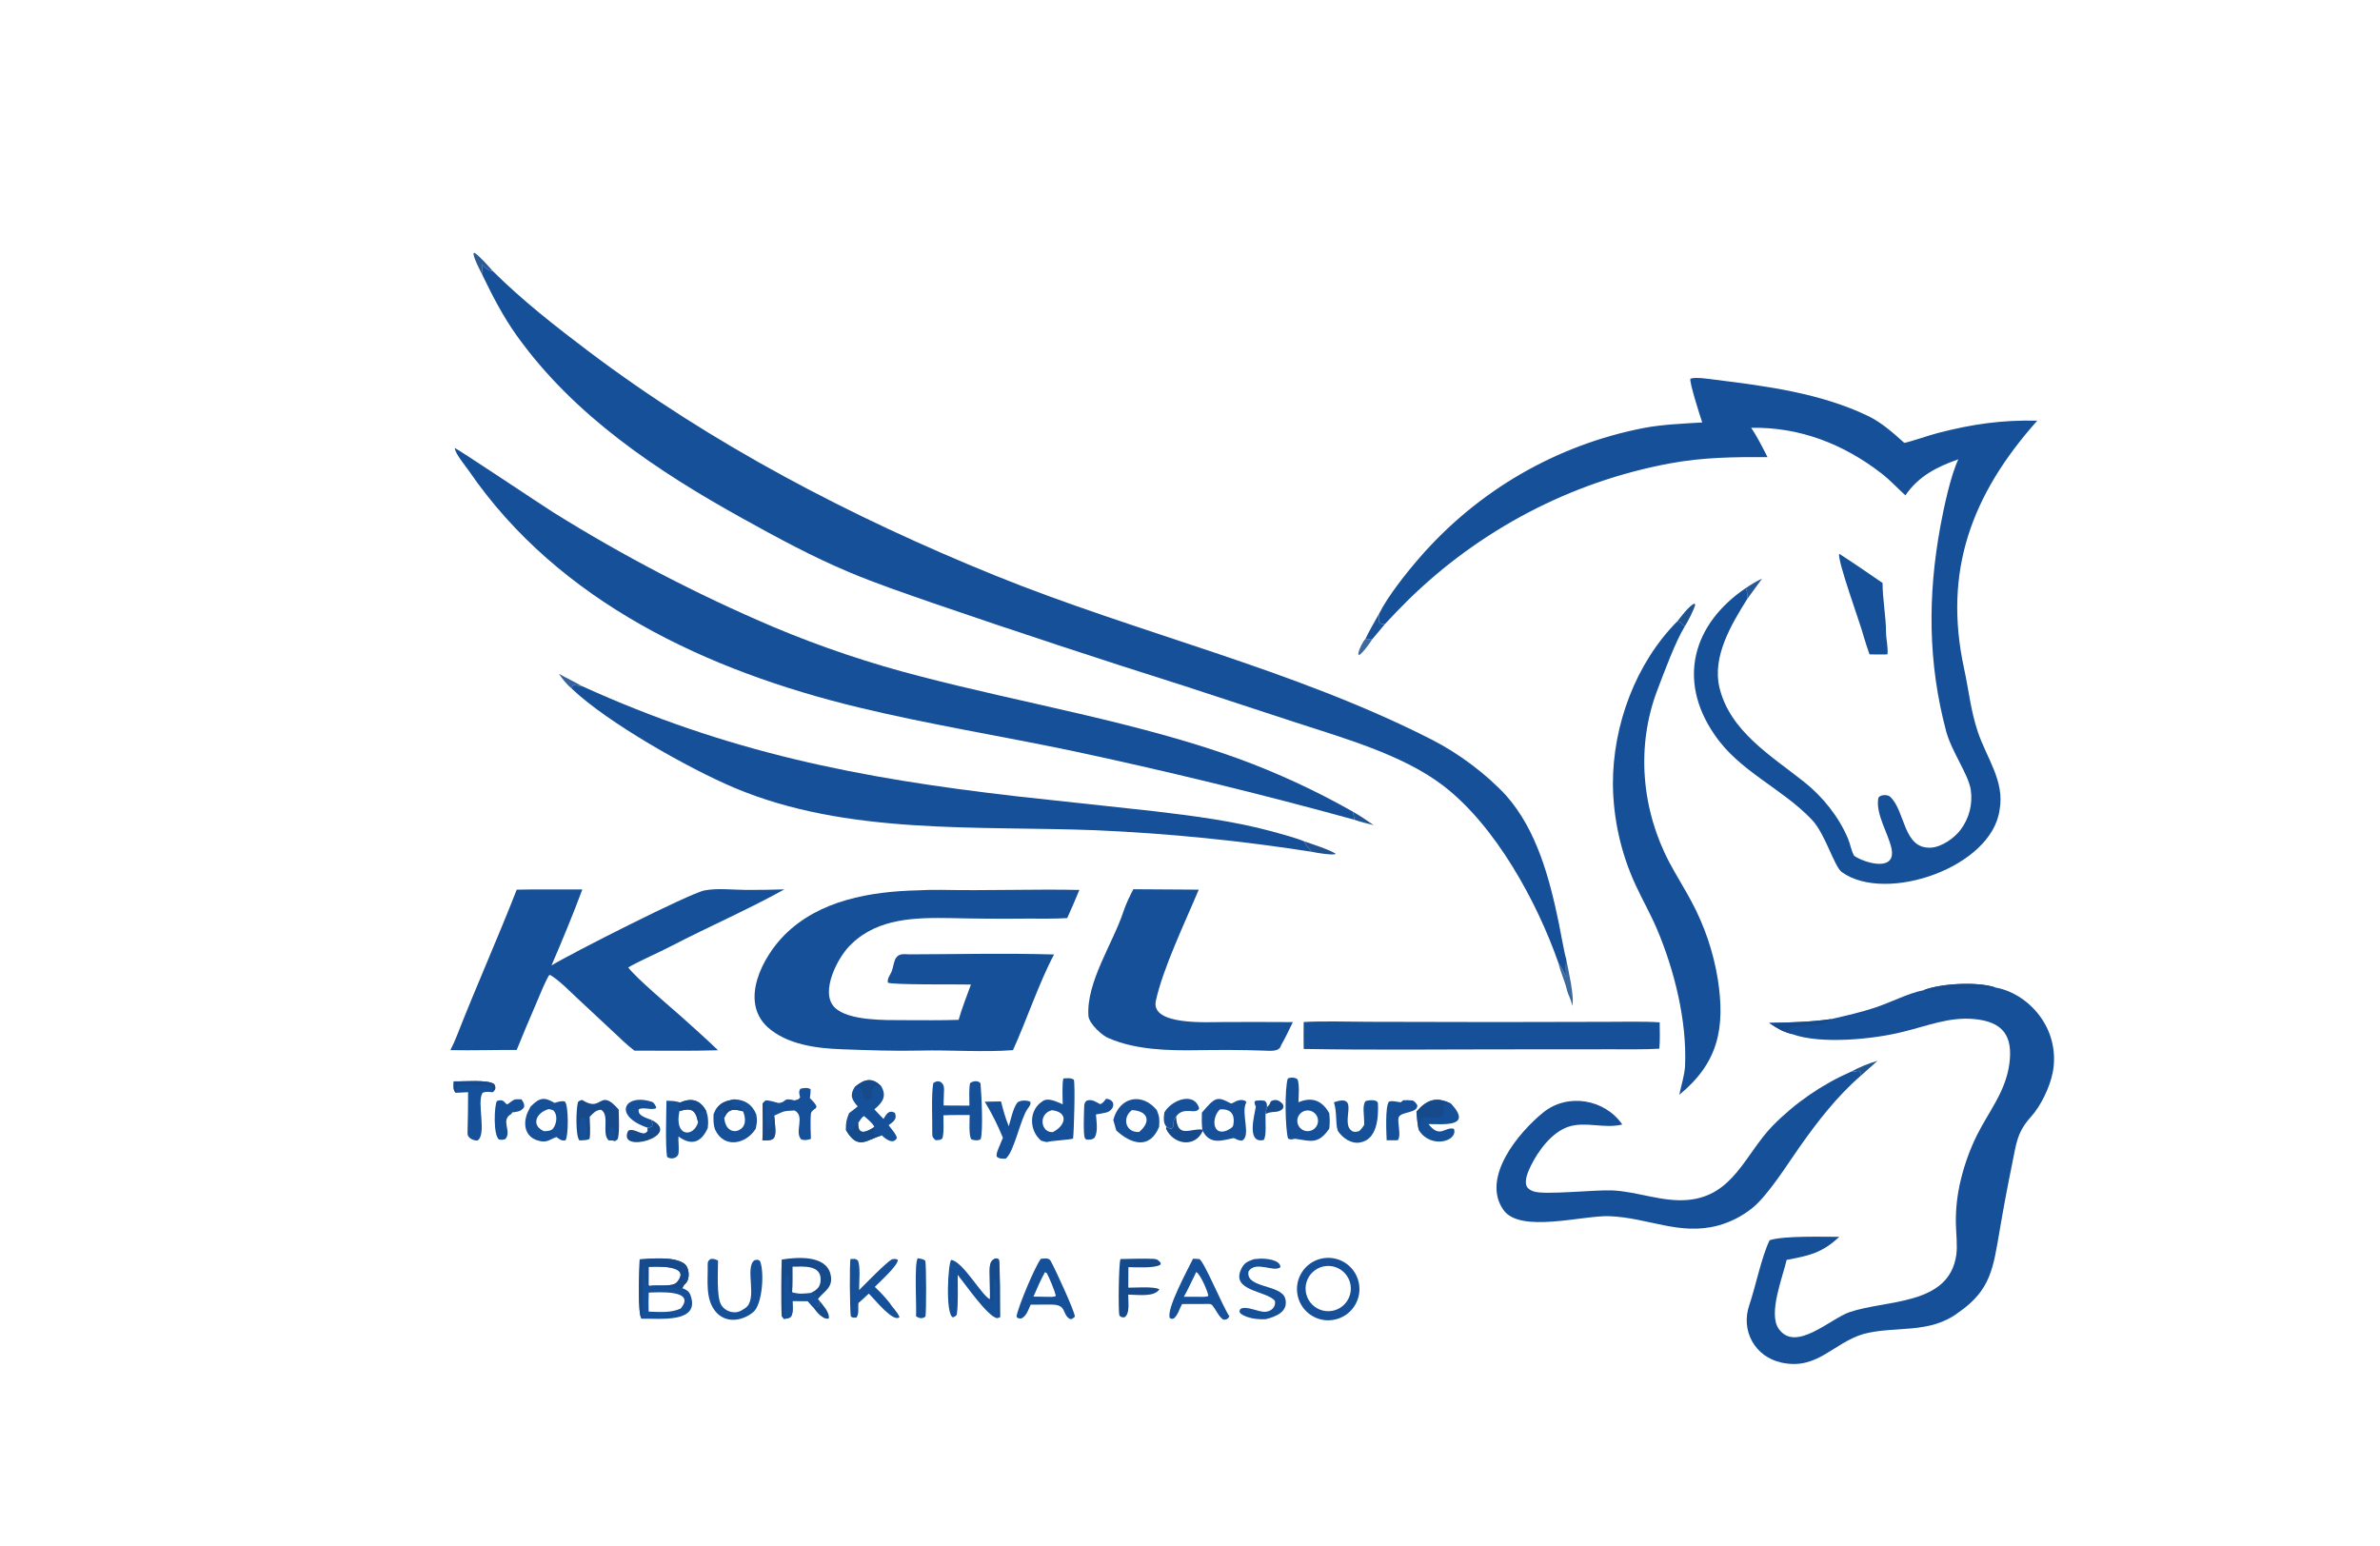
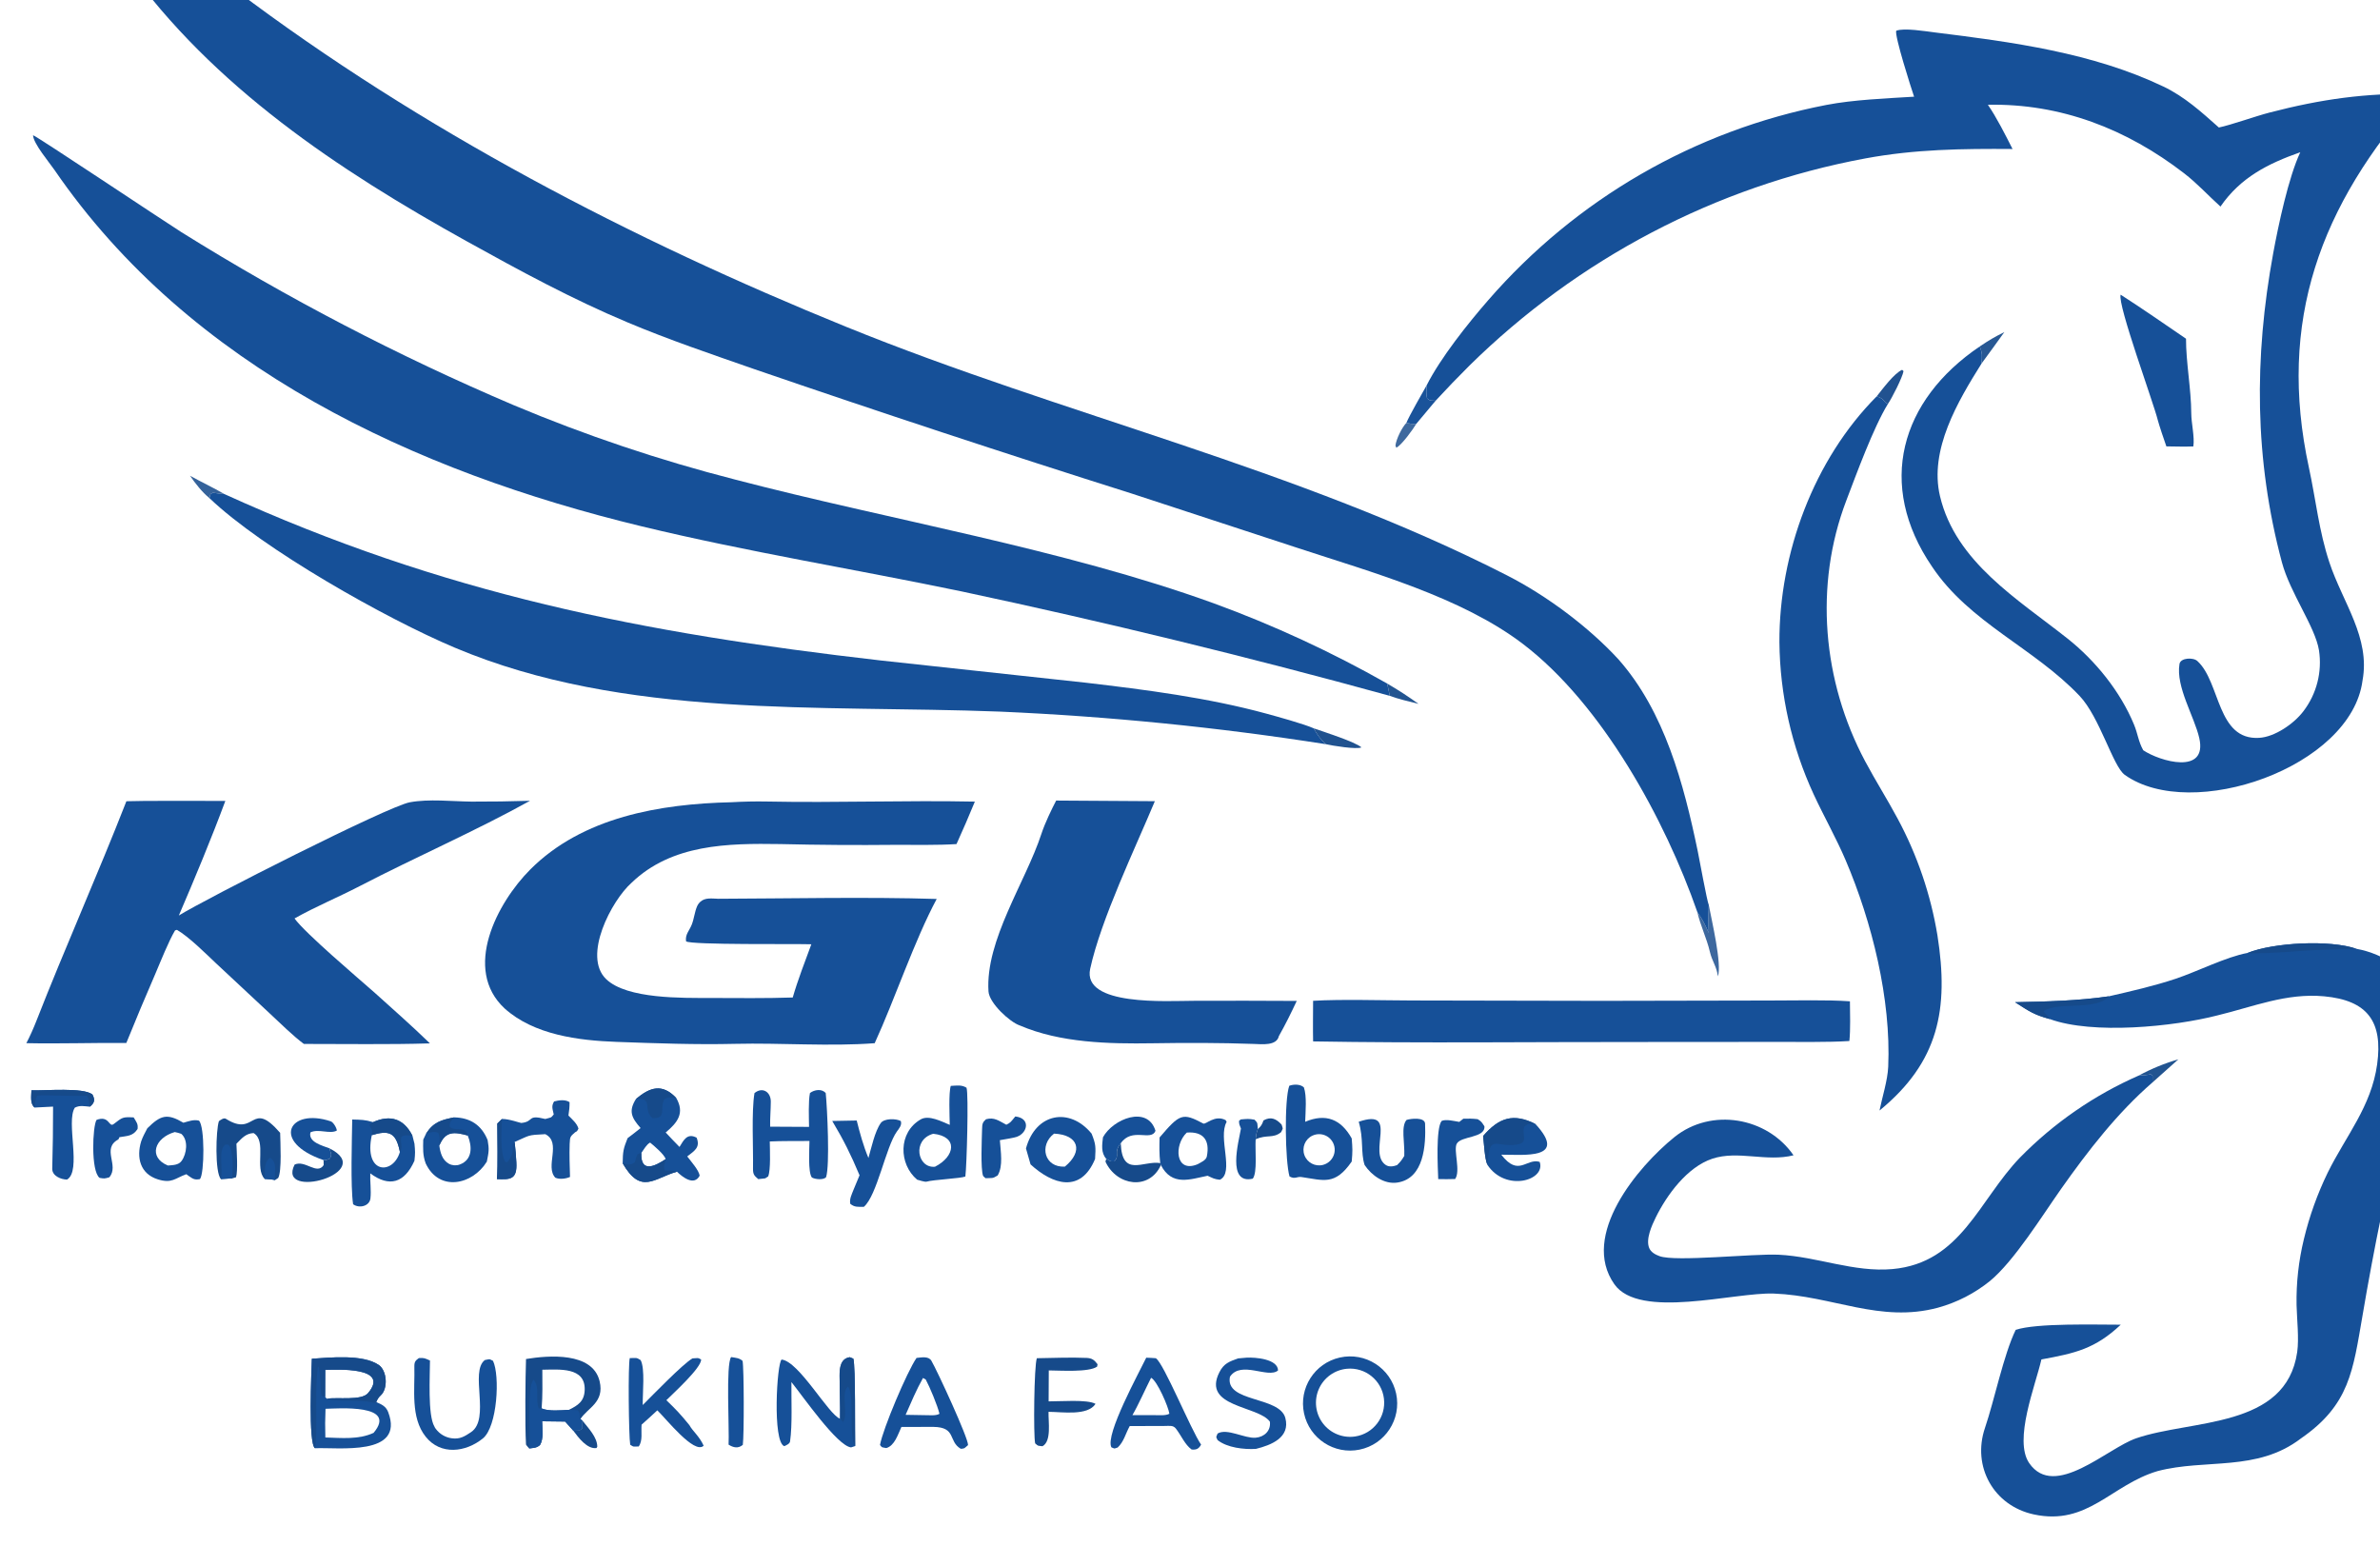
- <svg xmlns="http://www.w3.org/2000/svg" width="2562" height="1664" viewBox="0 0 2562 1664">
+ <svg xmlns="http://www.w3.org/2000/svg" width="2562" height="1664" viewBox="466 406 1699 1063">
  <path fill="#165098" d="M519.431 296.321C519.608 291.975 518.849 289.051 518.634 284.563C522.106 288.444 525.334 291.214 530.612 291.931C562.471 323.597 598.232 351.546 634.037 378.563C766.442 478.471 916.746 556.789 1070.17 619.124C1225.41 682.195 1392.02 720.008 1541.82 796.516C1570.04 810.927 1599.9 833.153 1621.35 856.442C1654.38 893.826 1667.97 945.439 1677.91 993.171C1679.34 1000.06 1684.41 1028.32 1685.86 1031.92C1685.48 1039.26 1685.5 1044.35 1685.81 1051.7C1682.88 1045.24 1681.69 1042.67 1677.69 1036.91C1654.65 970.79 1609.77 888.644 1553.29 845.555C1509.22 811.928 1445.08 794.285 1392.39 776.945L1273.99 738.13C1183.58 709.553 1093.53 679.862 1003.85 649.065C973.703 638.528 943.762 628.435 914.268 616.024C874.47 599.341 836.987 578.978 799.293 558.062C707.678 507.226 618.081 447.737 556.286 361.311C541.704 340.917 530.273 318.813 519.431 296.321Z" />
  <path fill="#165098" d="M1832.4 454.777C1830.29 448.645 1818.38 411.298 1819.64 407.706C1825.18 405.5 1840.89 408.125 1847.28 408.914C1902.26 415.695 1959.95 423.432 2010.4 447.556C2025.6 454.824 2037.53 465.722 2049.97 476.774C2058.48 475.028 2075.95 468.753 2086.19 466.098C2123.27 456.486 2154.9 452.026 2193.09 452.832C2122.08 532.465 2091.64 615.207 2114.26 719.63C2119.27 742.741 2121.37 764.718 2128.91 787.373C2138.41 815.947 2158.18 840.878 2152.53 871.541C2144.48 933.581 2030.49 972.926 1982.81 938.932C1974.37 932.918 1964.98 897.768 1950.55 882.548C1917.88 848.085 1872.06 830.462 1845.17 790.201C1805.39 731.826 1822.41 671.593 1879.28 633.082C1881.26 638.223 1880.92 639.894 1880.59 645.221C1863.64 672.253 1843.07 706.878 1850.89 739.94C1862.05 787.094 1906.67 813.638 1942.05 841.7C1961.87 857.417 1979.68 879.476 1989.41 903.051C1992.14 909.669 1992.45 914.985 1995.99 921.353C2007.9 929.342 2041.96 939.164 2035.99 912.697C2032.49 897.226 2019.13 876.168 2021.86 859.779C2022.62 855.201 2031.9 854.928 2034.71 857.737C2051.19 872.828 2048.45 914.271 2078.69 912.505C2089.9 911.85 2103.59 902.454 2110.39 893.413C2119.81 881.033 2123.79 865.364 2121.44 849.992C2118.75 833.24 2100.82 809.029 2094.99 787.231C2075.32 713.643 2075.04 641.225 2088.76 566.558C2092.43 546.624 2099.66 512.414 2108.09 494.437C2085.13 502.511 2065.45 512.393 2051.11 533.224C2042.25 525.229 2034.65 516.788 2025.13 509.443C1984.13 477.82 1937.09 459.53 1885.06 460.54C1891.12 469.212 1897.78 482.441 1902.68 492.121C1866.74 491.86 1833.13 492.259 1797.63 498.843C1690.67 518.681 1592.18 570.722 1514.99 646.736C1506.75 654.929 1498.7 663.299 1490.83 671.839C1486.94 671.53 1487.24 672.182 1484.74 670.182C1484.02 666.815 1484.27 664.335 1484.38 660.937C1494.4 641.112 1513.84 616.78 1528.47 599.955C1591.21 527.833 1675.87 478.825 1769.79 460.67C1789.14 456.928 1812.54 456.021 1832.4 454.777Z" />
  <path fill="#165098" d="M1458.08 882.493C1356.99 854.662 1255.09 829.814 1152.53 807.979C1076.37 792.114 999.345 779.685 924.124 761.515C762.119 722.383 601.788 648.33 504.843 507.026C501.039 501.48 489.822 488.288 489.593 482.288C491.885 482.741 582.419 543.233 595.508 551.505C671.186 598.72 750.422 639.978 832.498 674.907C883.894 696.523 936.817 714.312 990.834 728.128C1101.64 757.11 1224.75 777.478 1332.44 816.446C1375.22 832.087 1416.63 851.242 1456.24 873.715C1456.8 876.328 1457.7 879.945 1458.08 882.493Z" />
  <path fill="#165098" d="M988.144 958.459C996.372 957.989 1005.23 957.781 1013.46 957.949C1062.86 958.956 1112.56 956.994 1161.92 958.019C1157.73 968.199 1153.37 978.305 1148.82 988.331C1135.29 989.206 1118.82 988.851 1105.1 988.879C1077.71 989.16 1050.32 988.975 1022.93 988.324C985.795 987.757 945.537 988.232 916.749 1016.05C902.648 1028.62 881.558 1068.37 898.778 1084.81C913.702 1099.05 953.245 1098.15 973.115 1098.2C992.722 1098.25 1012.63 1098.5 1031.91 1097.86C1035.55 1085.28 1040.63 1072.22 1045.19 1059.86C1035.44 1059.46 958.855 1060.45 955.75 1057.75C955.031 1052.81 958.039 1050.3 959.812 1045.85C961.449 1041.74 961.868 1036.83 963.603 1032.81C964.15 1031.52 964.984 1030.37 966.041 1029.45C969.444 1026.43 974.105 1027.23 978.75 1027.37C1028.59 1027.22 1085.37 1025.97 1134.68 1027.51C1118.74 1057.19 1104.81 1099.08 1090.41 1130.48C1058.52 1132.92 1023.07 1130.16 990.779 1130.94C962.895 1131.62 934.016 1130.55 906.095 1129.54C878.936 1128.56 847.284 1124.56 826.293 1105.73C795.932 1077.64 820.896 1030.21 844.456 1006.56C881.865 969.01 937.169 959.642 988.144 958.459Z" />
  <path fill="#165098" d="M2070.43 1066.05C2088.98 1058.59 2129.35 1056.47 2148.34 1063.13C2168.27 1066.77 2186.17 1079.64 2197.54 1096.2C2209.26 1113.22 2213.64 1134.23 2209.71 1154.52C2206.6 1170.24 2197.03 1190.37 2186.31 1202.19C2171.05 1219.03 2170.48 1231.35 2166.03 1252.83C2161.1 1276.81 2156.59 1300.88 2152.51 1325.02C2145.67 1364.29 2143.37 1388.62 2108.46 1412.71C2077.04 1436.69 2040.57 1426.92 2006.17 1435.97C1973.05 1445.8 1956.39 1475.14 1917.94 1466.9C1889.03 1460.7 1873.67 1432.53 1883 1405.14C1889.69 1385.52 1896.33 1352.77 1904.94 1335.12C1919.84 1330.13 1962.43 1331.48 1979.94 1331.44C1961.57 1348.72 1947.44 1351.81 1923.29 1356.24C1919.06 1374.79 1903.25 1413.83 1914.6 1430.28C1932.68 1456.48 1970.26 1419.62 1990.96 1412.53C2030.66 1398.92 2098.01 1405.77 2105.9 1350.94C2107.26 1341.46 2105.7 1327.42 2105.44 1317.54C2105.15 1301.65 2106.91 1285.79 2110.67 1270.35C2114.61 1253.92 2120.34 1237.97 2127.73 1222.78C2140.65 1196.64 2158.83 1175.62 2162.97 1145.51C2167.15 1115.19 2156.22 1099.87 2125.02 1097C2098.17 1094.54 2074.74 1104.4 2049.1 1110.6C2017.52 1118.76 1959.86 1124.44 1929.33 1113.27C1917.84 1110.1 1914.78 1107.85 1904.5 1101.22C1926.08 1100.79 1950.18 1100.21 1971.48 1097C1987.37 1093.35 2003.6 1089.65 2019.08 1084.5C2034.23 1079.47 2055.26 1068.8 2070.43 1066.05Z" />
  <path fill="#164A8A" d="M1904.5 1101.22C1926.08 1100.79 1950.18 1100.21 1971.48 1097C1962.34 1107.74 1934.58 1100.44 1924.97 1107.63C1926.14 1110.01 1927.9 1110.7 1929.33 1113.27C1917.84 1110.1 1914.78 1107.85 1904.5 1101.22Z" />
  <path fill="#164A8A" d="M2070.43 1066.05C2088.98 1058.59 2129.35 1056.47 2148.34 1063.13C2134.08 1063.6 2121.66 1063.62 2107.27 1064.73C2099.31 1065.35 2076.76 1066.88 2070.43 1066.05Z" />
  <path fill="#165098" d="M593.663 1039.33C612.422 1027.61 742.694 961.451 758.504 958.505C772.278 955.938 788.582 957.871 802.687 958.019C816.578 958.059 830.469 957.862 844.354 957.428C806.124 978.695 761.89 998.022 722.82 1018.32C707.545 1026.26 691.389 1032.9 676.255 1041.43C683.715 1051.86 721.551 1083.93 733.24 1094.24C746.499 1106.18 760.128 1118.19 772.908 1130.61C743.745 1131.52 712.257 1130.98 682.924 1131.01C675.368 1125.43 665.661 1115.85 658.569 1109.25L620.204 1073.44C612.512 1066.18 600.999 1054.65 592.32 1049.56L590.974 1049.95C586.477 1057.44 580.551 1072.37 576.884 1080.97C569.781 1097.33 562.879 1113.78 556.18 1130.32C532.421 1130.12 508.471 1130.95 484.809 1130.46C487.234 1125.9 489.952 1119.74 491.846 1114.9C512.448 1062.23 535.66 1010.41 556.231 957.754C571.838 957.343 588.995 957.571 604.707 957.497L626.862 957.518C617.103 983.905 604.771 1013.51 593.663 1039.33Z" />
  <path fill="#165098" d="M615.497 741.348C616.534 737.946 615.518 739.018 617.976 737.485C621.007 737.999 623.092 738.21 626.161 738.453C782.978 809.841 924.351 837.714 1094.65 857.251L1241.2 873.142C1284.17 878.204 1328.02 883.797 1369.78 895.146C1377.47 897.237 1396.72 902.532 1403.79 905.679C1406.53 910.562 1408.38 913.27 1412.52 917.031C1335.44 904.93 1257.74 897.162 1179.8 893.765C1051.09 888.801 911.689 899.206 790.564 848.077C741.365 827.31 653.686 777.815 615.497 741.348Z" />
  <path fill="#165098" d="M1807.72 1178.55C1809.62 1169.08 1813.5 1157.1 1813.93 1147.31C1816.05 1098.98 1802.34 1043.94 1783.51 999.776C1776.87 984.176 1767.81 968.158 1760.74 952.875C1744.98 918.782 1736.63 881.732 1736.26 844.173C1736.06 780.758 1760.78 713.847 1805.71 668.703C1811.55 670.379 1810.36 672.951 1813.73 674.095C1803.43 690.779 1791.15 724.374 1784.03 743.04C1760.89 803.768 1767.09 872.089 1797.42 929.137C1804.63 942.69 1813.33 956.46 1820.71 970.253C1834.68 996.25 1844.26 1024.37 1849.07 1053.49C1857.36 1106.22 1849.99 1143.91 1807.72 1178.55Z" />
  <path fill="#165098" d="M1992.79 1153.57C1996.17 1153.4 1998.03 1153.34 2001.34 1152.7L2002.63 1153.83L2002.57 1158.5C1977.51 1180.21 1956.48 1207.4 1937.48 1234.31C1923.96 1253.47 1903.77 1286.09 1886.55 1300.26C1875.61 1309.1 1862.97 1315.59 1849.41 1319.31C1807.92 1330.41 1774.34 1310.81 1732.32 1309.22C1704.05 1308.15 1636.34 1327.98 1618.42 1302.53C1593.94 1267.76 1635.08 1218.71 1661.26 1197.56C1687.62 1176.26 1727.55 1183.26 1746.34 1210.51C1727.01 1215.39 1706.75 1206.84 1688.38 1212.94C1670.45 1218.89 1655.92 1238.72 1647.94 1254.96C1645.14 1260.65 1640.71 1270.44 1643.31 1276.71C1644.57 1279.75 1647.75 1281.42 1650.67 1282.5C1662.16 1286.73 1717.46 1280.61 1735.75 1281.49C1763.24 1282.81 1789.4 1294.23 1817.06 1291.72C1865.87 1287.28 1878.59 1242.65 1908.01 1212.11C1932.28 1187.37 1961.06 1167.5 1992.79 1153.57Z" />
  <path fill="#165098" d="M1219.97 957.266L1290.41 957.716C1276.43 991.217 1251.96 1042.01 1244.25 1077.32C1238.37 1104.24 1299.5 1100.24 1317.78 1100.22C1342.42 1100.12 1367.06 1100.15 1391.7 1100.3C1387.41 1109.43 1383.88 1116.62 1378.93 1125.43C1377.34 1132.46 1367.02 1131.22 1361.07 1131.01C1336.68 1130.15 1313.21 1130.16 1288.75 1130.54C1257.64 1131.02 1222.97 1130.27 1193.99 1117.81C1186.98 1115.5 1172.19 1101.95 1171.65 1093.51C1169.3 1057 1198.2 1015.32 1209.4 981.101C1212.03 973.086 1216.91 963.12 1219.97 957.266Z" />
  <path fill="#165098" d="M1403.38 1100.22C1423.31 1099 1453.52 1099.95 1474.07 1099.98L1609.37 1100.25L1729.75 1100.01C1746.31 1100.04 1770.54 1099.38 1786.6 1100.58C1786.66 1109.01 1787.08 1120.8 1786.2 1128.92C1770.63 1129.94 1749.75 1129.49 1733.74 1129.56L1635.11 1129.63C1558.64 1129.56 1479.66 1130.53 1403.38 1129.2C1403.18 1119.75 1403.36 1109.73 1403.38 1100.22Z" />
  <path fill="#165098" d="M1422.42 1354.89C1440.66 1350.79 1458.73 1362.36 1462.66 1380.63C1466.58 1398.91 1454.85 1416.88 1436.54 1420.63C1418.47 1424.34 1400.79 1412.8 1396.91 1394.76C1393.04 1376.72 1404.42 1358.93 1422.42 1354.89ZM1433.42 1411.23C1446.45 1409.26 1455.55 1397.27 1453.94 1384.18C1452.34 1371.09 1440.6 1361.66 1427.48 1362.9C1418.66 1363.74 1410.98 1369.3 1407.44 1377.43C1403.91 1385.55 1405.06 1394.96 1410.46 1401.99C1415.86 1409.02 1424.65 1412.55 1433.42 1411.23Z" />
  <path fill="#165098" d="M688.624 1355.74C701.529 1354.9 724.855 1352.4 736.326 1360.15C742.293 1364.18 743.146 1376.96 737.81 1381.89C736.133 1383.43 735.457 1384.59 734.584 1386.69C738.479 1388.32 741.574 1389.73 743.148 1393.92C755.094 1425.7 707.086 1418.83 690.883 1419.64C685.927 1416.39 688.354 1364.54 688.624 1355.74ZM698.111 1382.96L699.298 1384.29C706.88 1383.03 724.053 1385.86 728.751 1380.28C744.885 1361.14 705.718 1363.59 698.181 1363.68L698.111 1382.96ZM732.707 1408.65C750.135 1387.85 707.402 1391.26 698.381 1391.47C698.084 1398.78 698.028 1404.65 698.258 1411.95C709.813 1412.31 722.138 1413.58 732.707 1408.65Z" />
  <path fill="#164A8A" d="M688.624 1355.74C701.529 1354.9 724.855 1352.4 736.326 1360.15C742.293 1364.18 743.146 1376.96 737.81 1381.89C736.133 1383.43 735.457 1384.59 734.584 1386.69L733.125 1387.22C722.943 1384.35 705.376 1386.94 699.298 1384.29C706.88 1383.03 724.053 1385.86 728.751 1380.28C744.885 1361.14 705.718 1363.59 698.181 1363.68L698.111 1382.96L695.613 1382.2C694.332 1374.99 695.168 1369.86 693.504 1361.39L692.885 1361.7C690.458 1380.22 693.096 1407.42 690.883 1419.64C685.927 1416.39 688.354 1364.54 688.624 1355.74Z" />
  <path fill="#165098" d="M1979.85 596.12C1995.3 606.053 2011.35 617.176 2026.52 627.557C2026.46 644.099 2030.21 663.783 2030.27 680.772C2030.29 687.895 2032.77 697.59 2031.75 704.457C2025.68 704.719 2018.64 704.481 2012.5 704.422C2011.4 701.571 2006.99 688.232 2006.38 685.694C2003.43 673.523 1977.52 603.28 1979.85 596.12Z" />
  <path fill="#164A8A" d="M841.502 1355.94C857.511 1353.32 889.012 1350.72 894.047 1371.8C897.701 1387.11 885.217 1390.85 880.302 1398.91L881.64 1399.75L881.524 1405.64C879.277 1407.42 878.759 1406.84 875.248 1407.1L869.419 1400.59L853.025 1400.39C853.145 1406.21 854.209 1412.77 851.479 1417.37C848.95 1419.49 847.224 1419.33 843.779 1419.79C843.354 1419.39 841.518 1417.28 841.5 1416.98C840.661 1402.57 841.086 1368.46 841.502 1355.94ZM852.657 1391.21C857.602 1393.41 866.598 1392.57 872.109 1392.22C878.686 1389 883.133 1386.1 883.392 1378.01C883.922 1361.44 865.097 1363.47 853.154 1363.59C853.183 1372.7 853.42 1382.16 852.657 1391.21Z" />
  <path fill="#165098" d="M843.779 1419.79C844.975 1410.59 841.91 1375.14 846.928 1370.76C851.708 1376.25 847.898 1385.35 850.635 1391.17L852.657 1391.21C857.602 1393.41 866.598 1392.57 872.109 1392.22L878.325 1392.48C880.886 1395.59 878.936 1394.81 880.302 1398.91L881.64 1399.75L881.524 1405.64C879.277 1407.42 878.759 1406.84 875.248 1407.1L869.419 1400.59L853.025 1400.39C853.145 1406.21 854.209 1412.77 851.479 1417.37C848.95 1419.49 847.224 1419.33 843.779 1419.79Z" />
  <path fill="#165098" d="M919.989 1170.29C930.188 1161.72 938.803 1159.15 948.763 1169.61C954.881 1180.33 949.812 1187.03 941.207 1194.22C944.442 1197.71 947.731 1201.15 951.073 1204.54C954.074 1199.64 956.573 1194.4 963.282 1197.92C966.133 1204.97 961.643 1207.35 956.601 1211.32C959.442 1215.1 964.805 1221 965.48 1225.04C961.472 1232.64 953.214 1226.04 949.249 1222.22C932.975 1226.8 923.618 1239.02 910.503 1216.22C910.606 1207.76 911.018 1205.78 914.004 1198.29C917.132 1196.01 920.262 1193.47 923.312 1191.06C916.765 1183.65 914.554 1178.94 919.989 1170.29ZM941.164 1213.25C940.528 1210.16 932.677 1203.5 930.084 1201.43C927.575 1202.73 925.656 1206.26 923.838 1208.84C923.169 1223.57 933.799 1218.17 941.164 1213.25Z" />
  <path fill="#164A8A" d="M910.503 1216.22C914.643 1216.97 915.896 1217.98 919.227 1215.35C919.913 1212.71 919.985 1212.15 921.205 1209.62L923.838 1208.84C923.169 1223.57 933.799 1218.17 941.164 1213.25C940.557 1216.32 939.399 1219.02 940.584 1221.31C943.251 1221.43 946.93 1221.3 949.249 1222.22C932.975 1226.8 923.618 1239.02 910.503 1216.22Z" />
  <path fill="#164A8A" d="M919.989 1170.29C930.188 1161.72 938.803 1159.15 948.763 1169.61C944.361 1169.37 943.298 1168.54 940.135 1170.6C936.812 1177.46 942.216 1184.16 931.856 1183.99C924.441 1178.24 932.903 1169 919.989 1170.29Z" />
  <path fill="#165098" d="M1430.94 1214.97C1418.98 1232.26 1411 1228.34 1395.07 1226.03C1391.7 1225.54 1390.6 1227.8 1386.55 1225.63C1383.41 1214.93 1382.74 1170.92 1386.37 1160.88C1389.53 1159.68 1394.29 1159.65 1396.8 1162.02C1398.99 1168.23 1397.95 1179.45 1397.72 1186.59C1412.44 1180.36 1423.27 1184.74 1430.94 1198.44C1431.55 1205.59 1431.61 1207.85 1430.94 1214.97ZM1410.52 1217.34C1414.59 1216.26 1417.71 1212.97 1418.57 1208.85C1419.43 1204.72 1417.9 1200.46 1414.6 1197.83C1411.29 1195.21 1406.8 1194.67 1402.97 1196.44C1397.72 1198.87 1395.2 1204.91 1397.16 1210.35C1399.13 1215.79 1404.93 1218.83 1410.52 1217.34Z" />
  <path fill="#165098" d="M1144.72 1160.96C1149.12 1160.75 1152.44 1160.06 1155.96 1162.27C1157.56 1166.86 1156.12 1218.07 1155.14 1225.66C1151.77 1227.05 1132.4 1227.88 1127.32 1229.35C1126.35 1229.64 1122.04 1228.33 1120.71 1227.91C1107.52 1216.84 1107.07 1194.16 1123.31 1184.84C1129.01 1181.57 1138.03 1186.3 1144.01 1188.79C1143.88 1182.74 1143.16 1165.94 1144.72 1160.96ZM1133.45 1218.67C1147.85 1211.34 1150.15 1197.03 1132.19 1195.14C1116.92 1199.39 1120.84 1219.94 1133.45 1218.67Z" />
  <path fill="#165098" d="M732.353 1186.83C744.628 1181.32 754.305 1184.35 760.455 1196.6L761.883 1202.26C762.395 1207.69 762.443 1208.88 761.862 1214.39C754.795 1230.23 743.992 1233.59 730.33 1223.4C730.071 1229.34 731.1 1235.57 730.438 1241.3C729.794 1246.87 722.391 1248.63 718.069 1245.45C716.147 1232.59 717.245 1199.5 717.438 1184.96C723.7 1185.15 726.326 1185.04 732.353 1186.83ZM751.471 1208.12L751.269 1207.13C748.562 1194.4 743.774 1192.35 731.424 1196.13C725.413 1223.93 746.526 1224.88 751.471 1208.12Z" />
  <path fill="#164A8A" d="M732.353 1186.83C744.628 1181.32 754.305 1184.35 760.455 1196.6C757.358 1196.32 755.104 1195.67 752.569 1197.25C751.386 1202.05 753.95 1204.24 751.471 1208.12L751.269 1207.13C748.562 1194.4 743.774 1192.35 731.424 1196.13C731.799 1191.68 731.876 1193.3 729.565 1188.86L732.353 1186.83Z" />
  <path fill="#165098" d="M1120.29 1355.16C1123.93 1354.79 1128.88 1353.78 1130.87 1357.15C1135.04 1364.25 1157.28 1412.4 1157.06 1417.39C1154.12 1419.81 1155.09 1419.75 1151.9 1420.05C1142.69 1414.69 1148.98 1404.6 1132.25 1404.39L1109.49 1404.44C1106.95 1409.9 1104.65 1417.86 1098.67 1419.51C1095.26 1418.79 1095.93 1419.48 1094.2 1417.31C1096.24 1405.85 1113.55 1364.9 1120.29 1355.16ZM1112.48 1395.79L1126.5 1396.03C1129.97 1395.99 1134.13 1396.58 1136.65 1395.04C1135.26 1389.2 1129.75 1375.94 1126.85 1370.58L1124.9 1369.48C1120.14 1377.96 1116.41 1386.89 1112.48 1395.79Z" />
  <path fill="#165098" d="M1284.26 1355C1286.59 1355.04 1288.76 1355.21 1291.08 1355.37C1296.59 1358.54 1316.15 1406.48 1323.42 1417.07C1321.72 1420.12 1319.95 1420.87 1316.66 1420.54C1311.86 1417.13 1309.1 1410.29 1305.4 1405.58C1303.38 1403.01 1300.67 1403.77 1297.25 1403.73L1272.47 1403.81C1269.44 1409.29 1268.33 1414.93 1263.89 1419.11C1260.83 1420.04 1262.28 1420.12 1259.38 1418.97C1254.71 1410.05 1279.32 1365.34 1284.26 1355ZM1274.4 1395.99L1289.8 1396.01C1293.38 1395.97 1298.08 1396.53 1300.78 1395.01C1300.09 1390.03 1292.01 1371.35 1287.72 1369.35C1283.8 1377.03 1278.46 1389.05 1274.4 1395.99Z" />
  <path fill="#165098" d="M1293.78 1197.78C1308.32 1180.77 1310.1 1179.95 1324.98 1187.83C1326.77 1188.78 1333.27 1181.29 1340.96 1185.41L1341.66 1186.67C1335.22 1197.88 1347.46 1223.13 1336.77 1227.97C1332.79 1227.53 1331.8 1226.82 1328.07 1225.11C1315.52 1227.65 1302.66 1232.77 1294.72 1217.51L1294.25 1216.07C1293.52 1209.13 1293.61 1204.81 1293.78 1197.78ZM1320.93 1216.89C1323.22 1215.56 1326.97 1214.08 1327.52 1211.33C1329.87 1199.5 1324.82 1193.4 1313.21 1194.29C1303.87 1203.06 1304.91 1223.55 1320.93 1216.89Z" />
  <path fill="#165098" d="M1043.55 1190.22C1043.48 1183.55 1042.97 1172.23 1044.2 1166.06C1047.34 1163.62 1052.79 1162.82 1055.46 1166.12C1056.54 1176.8 1058.5 1217.66 1055.69 1226.19C1053.74 1228.22 1048.05 1227.74 1045.6 1226.38C1042.69 1222.92 1043.8 1205.77 1043.85 1200.29C1034.94 1200.37 1024.28 1200.21 1015.52 1200.64C1015.59 1206.45 1016.28 1221.05 1014.36 1225.6L1012.26 1226.97L1007.3 1227.51C1004.74 1225.24 1003.47 1224.46 1003.55 1220.1C1003.82 1205.95 1002.37 1179.2 1004.6 1166.11C1010.23 1161.45 1016.29 1165.19 1016.25 1172.24C1016.22 1178.18 1015.66 1184.13 1015.78 1190.07L1043.55 1190.22Z" />
  <path fill="#165098" d="M1198.41 1205.62C1205.24 1180.33 1229.53 1175.86 1245.27 1195.06C1248.29 1202.66 1248.28 1204.46 1247.75 1213.08C1237.52 1237.9 1217.41 1231.45 1201.68 1217.01L1198.41 1205.62ZM1226.18 1218.59C1239.56 1207.57 1235.96 1195.82 1218.45 1195.04C1207.6 1203.32 1211.52 1219.4 1226.18 1218.59Z" />
  <path fill="#165098" d="M571.159 1191.24C580.754 1181.72 585.351 1180.45 596.917 1187.26C600.876 1186.19 604.177 1184.81 608.025 1185.76C612.252 1189.68 612.001 1223.54 608.728 1227.51C605.093 1228.14 603.953 1227.57 600.565 1225.15C600.042 1224.77 599.525 1224.39 599.014 1224C590.938 1226.89 588.721 1230.83 578.637 1227.67C566.008 1223.71 563.248 1212.04 566.791 1200.51C567.964 1197.12 569.511 1194.41 571.159 1191.24ZM585.856 1217.81C589.287 1217.48 593.357 1217.62 595.606 1214.56C599.306 1209.52 600.641 1199.72 595.399 1195.18C593.785 1194.68 592.424 1194.17 590.756 1193.91C576.341 1198.05 571.63 1211.95 585.856 1217.81Z" />
  <path fill="#165098" d="M1065.69 1398.55C1065.83 1388.32 1065.38 1378.21 1065.35 1368.01C1065.33 1362.2 1066.06 1355.62 1072.65 1354.65L1075.17 1355.69C1076.82 1361.41 1076.23 1408.44 1076.48 1418.08L1073.53 1419.03C1063.61 1417.98 1038.89 1382.18 1030.96 1372.39C1030.83 1384.55 1031.71 1402.94 1030 1414.77C1029.75 1416.52 1027.26 1417.51 1025.87 1418.16C1017.29 1415.17 1020.6 1358.55 1023.98 1356.33C1036.44 1357.63 1057.49 1395.76 1065.69 1398.55Z" />
  <path fill="#164A8A" d="M1065.69 1398.55C1065.83 1388.32 1065.38 1378.21 1065.35 1368.01C1065.33 1362.2 1066.06 1355.62 1072.65 1354.65L1075.17 1355.69C1076.82 1361.41 1076.23 1408.44 1076.48 1418.08C1071.52 1411.64 1076.34 1381.03 1071.38 1375.75C1065.98 1378.81 1071.89 1396.52 1067.81 1400.93L1065.69 1398.55Z" />
  <path fill="#165098" d="M790.227 1183.43C801.641 1183.68 809.772 1188.85 814.121 1199.7C815.311 1206.4 814.916 1208.22 813.534 1215.04C803.251 1231.73 779.483 1236.77 769.875 1216.27C767.676 1210.28 768.009 1205.59 768.136 1199.34L770.157 1195.02C775.514 1186.72 781.174 1185.23 790.227 1183.43ZM799.886 1196.38C790.292 1193.76 783.944 1192.98 779.609 1203.61C780.316 1208.6 781.691 1213.93 786.475 1216.55C788.82 1217.81 791.593 1218.02 794.103 1217.13C803.495 1213.71 803.076 1204.01 799.886 1196.38Z" />
  <path fill="#164A8A" d="M770.157 1195.02C775.514 1186.72 781.174 1185.23 790.227 1183.43C787.442 1187.1 787.109 1186.31 786.936 1190.08C791.47 1194.08 798.468 1189 799.886 1196.38C790.292 1193.76 783.944 1192.98 779.609 1203.61C779.742 1200.35 780.311 1197.17 778.727 1194.43C775.898 1193.17 773.261 1194.26 770.157 1195.02Z" />
  <path fill="#165098" d="M855.264 1184.58C859.472 1183.31 859.075 1184.16 861.301 1181.33C860.395 1177.26 859.52 1175.39 861.544 1172.07C864.874 1171.14 869.593 1170.53 872.588 1172.58C872.599 1176.47 872.365 1178.26 871.782 1182.11C874.6 1185.04 877.921 1187.75 878.951 1191.48C877.619 1193.62 878.523 1192.97 876.556 1194.07C873.242 1197.08 872.877 1196.92 872.669 1202.36C872.373 1210.12 872.689 1218.18 872.917 1225.96C869.958 1227.27 865.488 1227.86 862.442 1226.51C854.808 1218.56 867.151 1201.39 855.259 1195.42C841.979 1196.07 844.616 1196.14 833.382 1201C833.982 1205.91 834.34 1210.72 834.611 1215.6C835.297 1227.94 830.28 1227.88 820.724 1227.5C821.532 1216.99 820.983 1198.91 820.992 1187.84L824.329 1184.56C829.628 1184.51 837.454 1187.51 838.157 1187.43C847.621 1186.43 841.885 1181.21 855.264 1184.58Z" />
  <path fill="#164A8A" d="M824.329 1184.56C824.063 1192.9 822.751 1208.2 826.719 1215.32L828.197 1215.38C832.054 1210.37 832.054 1208.97 832.13 1202.58L833.382 1201C833.982 1205.91 834.34 1210.72 834.611 1215.6C835.297 1227.94 830.28 1227.88 820.724 1227.5C821.532 1216.99 820.983 1198.91 820.992 1187.84L824.329 1184.56Z" />
  <path fill="#165098" d="M776.106 1404.13C776.494 1404.93 776.499 1405.01 777.122 1405.84C779.873 1409.52 783.985 1411.93 788.534 1412.53C794.272 1413.33 797.685 1411.2 802.217 1408.17C816.338 1398.75 801.151 1365 812.11 1356.68C816.095 1355.98 814.749 1355.64 817.935 1357.23C822.983 1367.69 821.113 1404.2 810.702 1412.64C798.422 1422.58 780.532 1424.8 769.873 1411.39C758.937 1397.63 762.252 1377.6 761.798 1361.25C761.765 1357.89 762.614 1357.02 765.015 1355.26C768.912 1355.03 769.245 1355.38 772.95 1357.01C772.938 1367.84 771.276 1396.04 776.106 1404.13Z" />
  <path fill="#165098" d="M924.815 1388.79C931.949 1381.7 953.22 1359.66 960.315 1355.5C963.902 1355.37 964.039 1354.76 966.54 1356.3C966.596 1362.33 946.721 1380.31 941.7 1385.34C948.904 1392.29 951.697 1395.25 958.132 1403.14C960.452 1407.45 965.197 1410.93 968.315 1417.83C961.728 1424.38 941.393 1398.42 935.236 1392.58C931.738 1395.96 927.636 1399.52 924 1402.81C923.568 1408.27 924.962 1414.19 921.954 1418.37C918.01 1418.36 918.632 1418.97 915.885 1417.14C914.802 1411.01 914.286 1359.39 915.589 1355.28C920.263 1355.34 920.072 1354.59 923.328 1356.72C926.572 1362.76 924.7 1379.96 924.815 1388.79Z" />
  <path fill="#165098" d="M1524.75 1196.74C1536.04 1183.66 1546.27 1180.19 1562.08 1188.14C1585.73 1213.83 1553.45 1210 1537.72 1210.07C1550.19 1226.25 1555.51 1212.34 1565.12 1215.2C1569.74 1228.45 1540.86 1236.95 1527.82 1217.35C1525.88 1213.19 1525.38 1202.08 1524.75 1196.74Z" />
  <path fill="#164A8A" d="M1524.75 1196.74C1536.04 1183.66 1546.27 1180.19 1562.08 1188.14C1557.07 1188.2 1557.49 1187.36 1554.34 1189.79C1551.65 1195.12 1557.98 1201.56 1548.69 1202.87C1533.13 1205.08 1529.32 1194.47 1527.82 1217.35C1525.88 1213.19 1525.38 1202.08 1524.75 1196.74Z" />
  <path fill="#165098" d="M1349.84 1355.5C1351.86 1355.26 1353.89 1355.08 1355.92 1354.97C1362.21 1354.64 1378.15 1355.91 1378.36 1364.08C1371.36 1370.18 1351.95 1356.7 1344.02 1368.59C1340.32 1387.11 1379.47 1382.34 1383.57 1398.07C1387.21 1412 1373.45 1417.42 1362.55 1420.1C1354.04 1420.63 1342 1419.26 1335.2 1413.82C1333.88 1410.9 1333.99 1412.41 1335.2 1409.14C1341.86 1405.1 1354.48 1412.75 1362.29 1412.13C1368.61 1411.63 1373.4 1407.06 1372.51 1400.63C1363.97 1389.08 1323.87 1390.43 1336.46 1365.42C1339.66 1359.07 1343.56 1357.74 1349.84 1355.5Z" />
  <path fill="#164A8A" d="M623.708 1227.49C619.29 1222.88 620.119 1192.6 622.265 1186.14C623.436 1185.27 625.779 1183.51 627.273 1184.46C648.869 1198.14 644.838 1170.08 665.992 1194.48C666.109 1200.88 667.304 1222 664.579 1226.72L662.352 1228.2C660.166 1227.67 657.242 1227.56 654.946 1227.37C647.461 1219.85 656.714 1200.32 647.006 1194.63C641.315 1194.98 638.699 1198.32 634.772 1202.27C634.968 1207.23 635.902 1221.94 634.493 1226.2L631.837 1226.95L623.708 1227.49Z" />
  <path fill="#165098" d="M623.708 1227.49C625.534 1219.46 621.312 1206.92 627.028 1202.76L629.136 1202.96C633.038 1207.9 631.942 1220.32 631.837 1226.95L623.708 1227.49Z" />
  <path fill="#165098" d="M654.946 1227.37C655.336 1222.11 654.016 1215.45 658.782 1212.26C664.495 1215.95 661.522 1222.54 662.352 1228.2C660.166 1227.67 657.242 1227.56 654.946 1227.37Z" />
  <path fill="#165098" d="M1085.95 1212.42C1087.99 1205.38 1090.5 1193.43 1094.76 1187.47C1097.13 1184.14 1105.49 1184.11 1109.05 1186.05C1109.97 1188.91 1108.01 1191.11 1106.27 1193.51C1098.4 1204.42 1092.03 1239.39 1082.67 1247.3C1078.48 1247.32 1075.97 1247.65 1072.97 1245.13C1072.3 1241.6 1073.99 1238.56 1075.33 1235.04C1076.71 1231.6 1078.13 1228.18 1079.6 1224.78C1073.31 1209.81 1068.37 1199.88 1060.1 1186L1077.58 1185.68C1079.82 1194.63 1082.35 1203.92 1085.95 1212.42Z" />
  <path fill="#165098" d="M1468.47 1210.95C1468.88 1201.32 1465.94 1189.99 1470.1 1185.25C1473.14 1184.3 1483.12 1183.09 1483.32 1187.96C1483.92 1203.05 1482.66 1227.02 1463.59 1229.96C1454.18 1231.42 1445.11 1224.87 1440.16 1217.45C1437.23 1208.59 1439.59 1198.81 1435.94 1186.57C1465.15 1176.55 1441.86 1208.67 1455.32 1217.47C1457.67 1219 1460.77 1218.48 1463.32 1217.51C1465.99 1214.85 1466.48 1214.17 1468.47 1210.95Z" />
  <path fill="#165098" d="M488.442 1164.13C498.791 1164.43 525.391 1161.91 531.973 1167.09C534.116 1171.08 533.292 1173.28 530.143 1175.82C526.034 1175.47 522.956 1174.69 519.417 1176.5C512.889 1186.63 524.463 1221.61 513.866 1227.84C509.441 1227.81 503.157 1225.17 503.292 1220.04C503.683 1205.22 503.921 1190.59 503.891 1175.75L490.722 1176.42C487.323 1173.68 488.356 1168.27 488.442 1164.13Z" />
  <path fill="#164A8A" d="M488.442 1164.13C498.791 1164.43 525.391 1161.91 531.973 1167.09C534.116 1171.08 533.292 1173.28 530.143 1175.82C529.647 1173.15 529.472 1169.61 527.92 1167.9L526.64 1168C520.25 1168.44 495.455 1167.25 492.503 1167.97C491.004 1171.33 491.096 1172.68 490.722 1176.42C487.323 1173.68 488.356 1168.27 488.442 1164.13Z" />
  <path fill="#164A8A" d="M1206.17 1355.37C1217.7 1355.22 1230.28 1354.64 1241.74 1355.16C1245.67 1355.34 1247.27 1356.74 1249.5 1359.66L1249.2 1361.36C1243.34 1365.55 1222.87 1364.13 1214.69 1364.08L1214.58 1386.18C1222.42 1386.27 1242.16 1384.6 1248.06 1387.95C1242.4 1396.65 1224.59 1393.7 1214.51 1393.64C1214.3 1400.76 1216.79 1414.63 1210.19 1418.21C1206.47 1417.69 1207.52 1418.35 1204.96 1416.16C1203.67 1410.31 1204.18 1360.73 1206.17 1355.37Z" />
  <path fill="#165098" d="M1510.62 1184.39C1514.64 1184.3 1516.9 1184.26 1520.87 1184.72C1523.67 1186.44 1523.81 1186.98 1525.68 1189.82C1526.35 1198.39 1508.84 1196.54 1505.88 1202.33C1503.51 1206.97 1508.84 1221.92 1504.75 1227.44C1500.96 1227.64 1496.55 1227.51 1492.7 1227.49C1492.41 1219.61 1490.9 1191.31 1495.13 1185.98C1498.19 1184.55 1504.04 1186.07 1507.73 1186.67L1510.62 1184.39Z" />
  <path fill="#165098" d="M1190.8 1182.78C1201.75 1184.05 1199.69 1194.27 1192.16 1197.2C1189.83 1198.11 1182.64 1199.16 1179.77 1199.71C1180.32 1207.93 1182.25 1218.12 1178.2 1224.9C1174.36 1227.33 1174.36 1226.61 1169.52 1226.86L1167.84 1225.31C1165.87 1220.5 1166.93 1198.22 1167.07 1191.81C1167.15 1188.01 1167.47 1186.91 1169.88 1184.77C1175.75 1183.16 1178.85 1185.77 1184.38 1188.69C1187.39 1187.29 1187.83 1186.35 1190.05 1183.68L1190.8 1182.78Z" />
  <path fill="#165098" d="M550.534 1199.15C538.172 1205.73 551.414 1217.8 543.997 1226.24C540.484 1227.18 540.658 1227.23 537.118 1226.63C530.735 1221.92 532.09 1189.62 534.917 1185.24C544.219 1181.73 543.588 1190.96 547.168 1188.19C553.546 1183.26 553.579 1183.08 561.424 1183.46C563.449 1186.89 564.674 1188.03 564.219 1191.72C560.896 1196.88 556.985 1196.6 551.273 1197.58L550.534 1199.15Z" />
  <path fill="#165098" d="M987.911 1354.55C991.041 1355.08 993.852 1355.15 996.101 1357.3C997.125 1362.49 997.225 1410.59 996.271 1417.22C992.963 1419.98 989.567 1419.25 986.108 1417.06C986.717 1405.93 984.069 1359.77 987.911 1354.55Z" />
  <path fill="#165098" d="M1253.35 1197.68C1260.43 1184.58 1285.26 1174.51 1290.87 1193.06C1287.76 1200.81 1274.14 1190.24 1266.07 1201.93C1260.59 1208.61 1265.72 1210.36 1261.49 1214.86C1258.07 1214.96 1259.1 1214.9 1255.67 1212.99C1251.84 1208.62 1252.75 1203.01 1253.35 1197.68Z" />
  <path fill="#165098" d="M696.978 1213.95C659.091 1200.96 672.207 1176.24 702.138 1186.26C703.775 1186.81 706.233 1190.57 706.464 1192.84C701.56 1195.61 693.406 1191.36 687.614 1194.14C685.903 1201.13 696.078 1203.54 701.236 1205.56C702.36 1210 702.98 1209.4 701.607 1212.81C699.221 1213.72 699.367 1213.96 696.978 1213.95Z" />
  <path fill="#165098" d="M1362.37 1199.1C1361.86 1206.82 1363.71 1222.73 1360.31 1227.19C1341.71 1231.51 1350.2 1201.05 1351.87 1191.41C1351.01 1189.25 1350.42 1188.28 1350.5 1185.92L1351.77 1184.9C1356.3 1184.52 1357.24 1184.3 1361.61 1185.1C1364.2 1187.9 1363.38 1187.17 1363.95 1191.82C1362.77 1194.78 1362.77 1195.89 1362.37 1199.1Z" />
  <path fill="#164A8A" d="M1255.67 1212.99C1259.1 1214.9 1258.07 1214.96 1261.49 1214.86C1265.72 1210.36 1260.59 1208.61 1266.07 1201.93C1267.01 1226.71 1282.27 1214.03 1294.25 1216.07L1294.72 1217.51C1286.38 1235.8 1263.18 1232.45 1255.15 1215.06L1255.67 1212.99Z" />
  <path fill="#164A8A" d="M701.236 1205.56C735.907 1222.99 663.192 1243.06 676.309 1217.15C683.801 1213.57 692.241 1224.85 697.058 1217.5L696.978 1213.95C699.367 1213.96 699.221 1213.72 701.607 1212.81C702.98 1209.4 702.36 1210 701.236 1205.56Z" />
  <path fill="#164A8A" fill-opacity="0.831" d="M1685.86 1031.92C1687.83 1042.49 1695.43 1074.52 1692.32 1082.77C1691.48 1075.51 1688.29 1072.41 1686.58 1065.06C1684.39 1055.67 1679.78 1046.33 1677.69 1036.91C1681.69 1042.67 1682.88 1045.24 1685.81 1051.7C1685.5 1044.35 1685.48 1039.26 1685.86 1031.92Z" />
  <path fill="#FBFEFF" fill-opacity="0.012" d="M986.108 1417.06L982.999 1416.17C984.286 1406.19 982.227 1370.19 982.857 1356.1C984.556 1354.25 984.58 1354.86 987.911 1354.55C984.069 1359.77 986.717 1405.93 986.108 1417.06Z" />
  <path fill="#165098" fill-opacity="0.98" d="M1484.38 660.937C1484.27 664.335 1484.02 666.815 1484.74 670.182C1487.24 672.182 1486.94 671.53 1490.83 671.839L1477.06 688.29C1474.14 688.635 1472.8 688.202 1469.96 687.655C1471.78 682.993 1481.58 665.877 1484.38 660.937Z" />
  <path fill="#164A8A" d="M1363.95 1191.82C1366.41 1189.45 1366.79 1188.8 1367.98 1185.59C1373.27 1182.67 1377.04 1184.42 1380.91 1188.62C1381.94 1192.31 1382.1 1190.58 1380.53 1193.99C1374.8 1198.73 1370.31 1195.45 1362.37 1199.1C1362.77 1195.89 1362.77 1194.78 1363.95 1191.82Z" />
  <path fill="#164A8A" fill-opacity="0.957" d="M1403.79 905.679C1410.66 908.082 1433.57 915.4 1437.89 919.297C1434.49 920.937 1416.97 918.082 1412.52 917.031C1408.38 913.27 1406.53 910.562 1403.79 905.679Z" />
  <path fill="#164A8A" fill-opacity="0.953" d="M1805.71 668.703C1810.07 663.28 1817.96 652.433 1823.86 649.764L1824.86 650.712C1824.11 655.234 1816.37 670.377 1813.73 674.095C1810.36 672.951 1811.55 670.379 1805.71 668.703Z" />
  <path fill="#FBFEFF" fill-opacity="0.012" d="M814.121 1199.7L817.445 1201.35C821.006 1196.94 815.367 1192.82 820.992 1187.84C820.983 1198.91 821.532 1216.99 820.724 1227.5C818.665 1226.56 819.624 1227.13 818.106 1225.01C817.793 1219.36 818.692 1217.39 813.534 1215.04C814.916 1208.22 815.311 1206.4 814.121 1199.7Z" />
  <path fill="#164A8A" d="M881.64 1399.75C886.002 1405.29 892.339 1411.7 892.378 1418.54L891.827 1419.49C885.199 1420.5 878.818 1411.93 875.248 1407.1C878.759 1406.84 879.277 1407.42 881.524 1405.64L881.64 1399.75Z" />
  <path fill="#FBFEFF" fill-opacity="0.02" d="M1430.94 1198.44L1433.86 1200.21C1436.78 1196.84 1432.25 1191.58 1435.94 1186.57C1439.59 1198.81 1437.23 1208.59 1440.16 1217.45C1438.06 1216.47 1436.47 1214.75 1434.69 1213.31L1430.94 1214.97C1431.61 1207.85 1431.55 1205.59 1430.94 1198.44Z" />
  <path fill="#164A8A" fill-opacity="0.91" d="M519.431 296.321C516.375 290.171 510.357 279.107 509.605 272.824L510.781 272.18C516.227 275.419 525.854 286.666 530.612 291.931C525.334 291.214 522.106 288.444 518.634 284.563C518.849 289.051 519.608 291.975 519.431 296.321Z" />
  <path fill="#FBFEFF" fill-opacity="0.012" d="M772.95 1357.01L776.437 1357.11C776.995 1359.13 776.357 1399.84 776.106 1404.13C771.276 1396.04 772.938 1367.84 772.95 1357.01Z" />
  <path fill="#164A8A" fill-opacity="0.945" d="M1992.79 1153.57C2001.78 1148.71 2011.27 1144.82 2021.08 1141.98L2002.57 1158.5L2002.63 1153.83L2001.34 1152.7C1998.03 1153.34 1996.17 1153.4 1992.79 1153.57Z" />
  <path fill="#164A8A" fill-opacity="0.827" d="M1477.06 688.29C1474.93 691.96 1466.71 703.411 1462.79 705.391L1462.16 703.89C1462.68 699.147 1466.88 690.79 1469.96 687.655C1472.8 688.202 1474.14 688.635 1477.06 688.29Z" />
  <path fill="#FBFEFF" fill-opacity="0.012" d="M876.556 1194.07C876.42 1202.17 876.903 1218.05 876.053 1224.78C874.452 1226.23 875.382 1225.66 872.917 1225.96C872.689 1218.18 872.373 1210.12 872.669 1202.36C872.877 1196.92 873.242 1197.08 876.556 1194.07Z" />
  <path fill="#164A8A" fill-opacity="0.918" d="M1879.28 633.082C1885.97 628.595 1889.63 626.397 1896.84 622.827C1891.48 630.33 1886.06 637.795 1880.59 645.221C1880.92 639.894 1881.26 638.223 1879.28 633.082Z" />
  <path fill="#164A8A" fill-opacity="0.867" d="M615.497 741.348C610.403 737.229 605.349 730.814 601.663 725.399C609.789 729.913 618.086 733.756 626.161 738.453C623.092 738.21 621.007 737.999 617.976 737.485C615.518 739.018 616.534 737.946 615.497 741.348Z" />
  <path fill="#FBFEFF" fill-opacity="0.071" d="M1245.27 1195.06C1247.98 1196.4 1250.47 1198.09 1253.35 1197.68C1252.75 1203.01 1251.84 1208.62 1255.67 1212.99L1255.15 1215.06L1252.73 1214.2L1250.58 1209.39L1249.43 1212.67L1247.75 1213.08C1248.28 1204.46 1248.29 1202.66 1245.27 1195.06Z" />
  <path fill="#164A8A" fill-opacity="0.945" d="M1456.24 873.715C1465.01 878.85 1470.25 882.297 1478.61 888.225C1472.69 886.769 1463.73 884.662 1458.08 882.493C1457.7 879.945 1456.8 876.328 1456.24 873.715Z" />
  <path fill="#FBFEFF" fill-opacity="0.043" d="M561.424 1183.46C565.517 1185.65 565.898 1186.4 568.554 1190.27L571.159 1191.24C569.511 1194.41 567.964 1197.12 566.791 1200.51L564.13 1198C559.501 1197.35 555.136 1198.37 550.534 1199.15L551.273 1197.58C556.985 1196.6 560.896 1196.88 564.219 1191.72C564.674 1188.03 563.449 1186.89 561.424 1183.46Z" />
  <path fill="#FBFEFF" fill-opacity="0.035" d="M761.883 1202.26L763.77 1202.38C765.155 1201.23 766.593 1200.27 768.136 1199.34C768.009 1205.59 767.676 1210.28 769.875 1216.27C767.856 1214.78 766.651 1213.28 764.427 1211.61L761.862 1214.39C762.443 1208.88 762.395 1207.69 761.883 1202.26Z" />
</svg>
